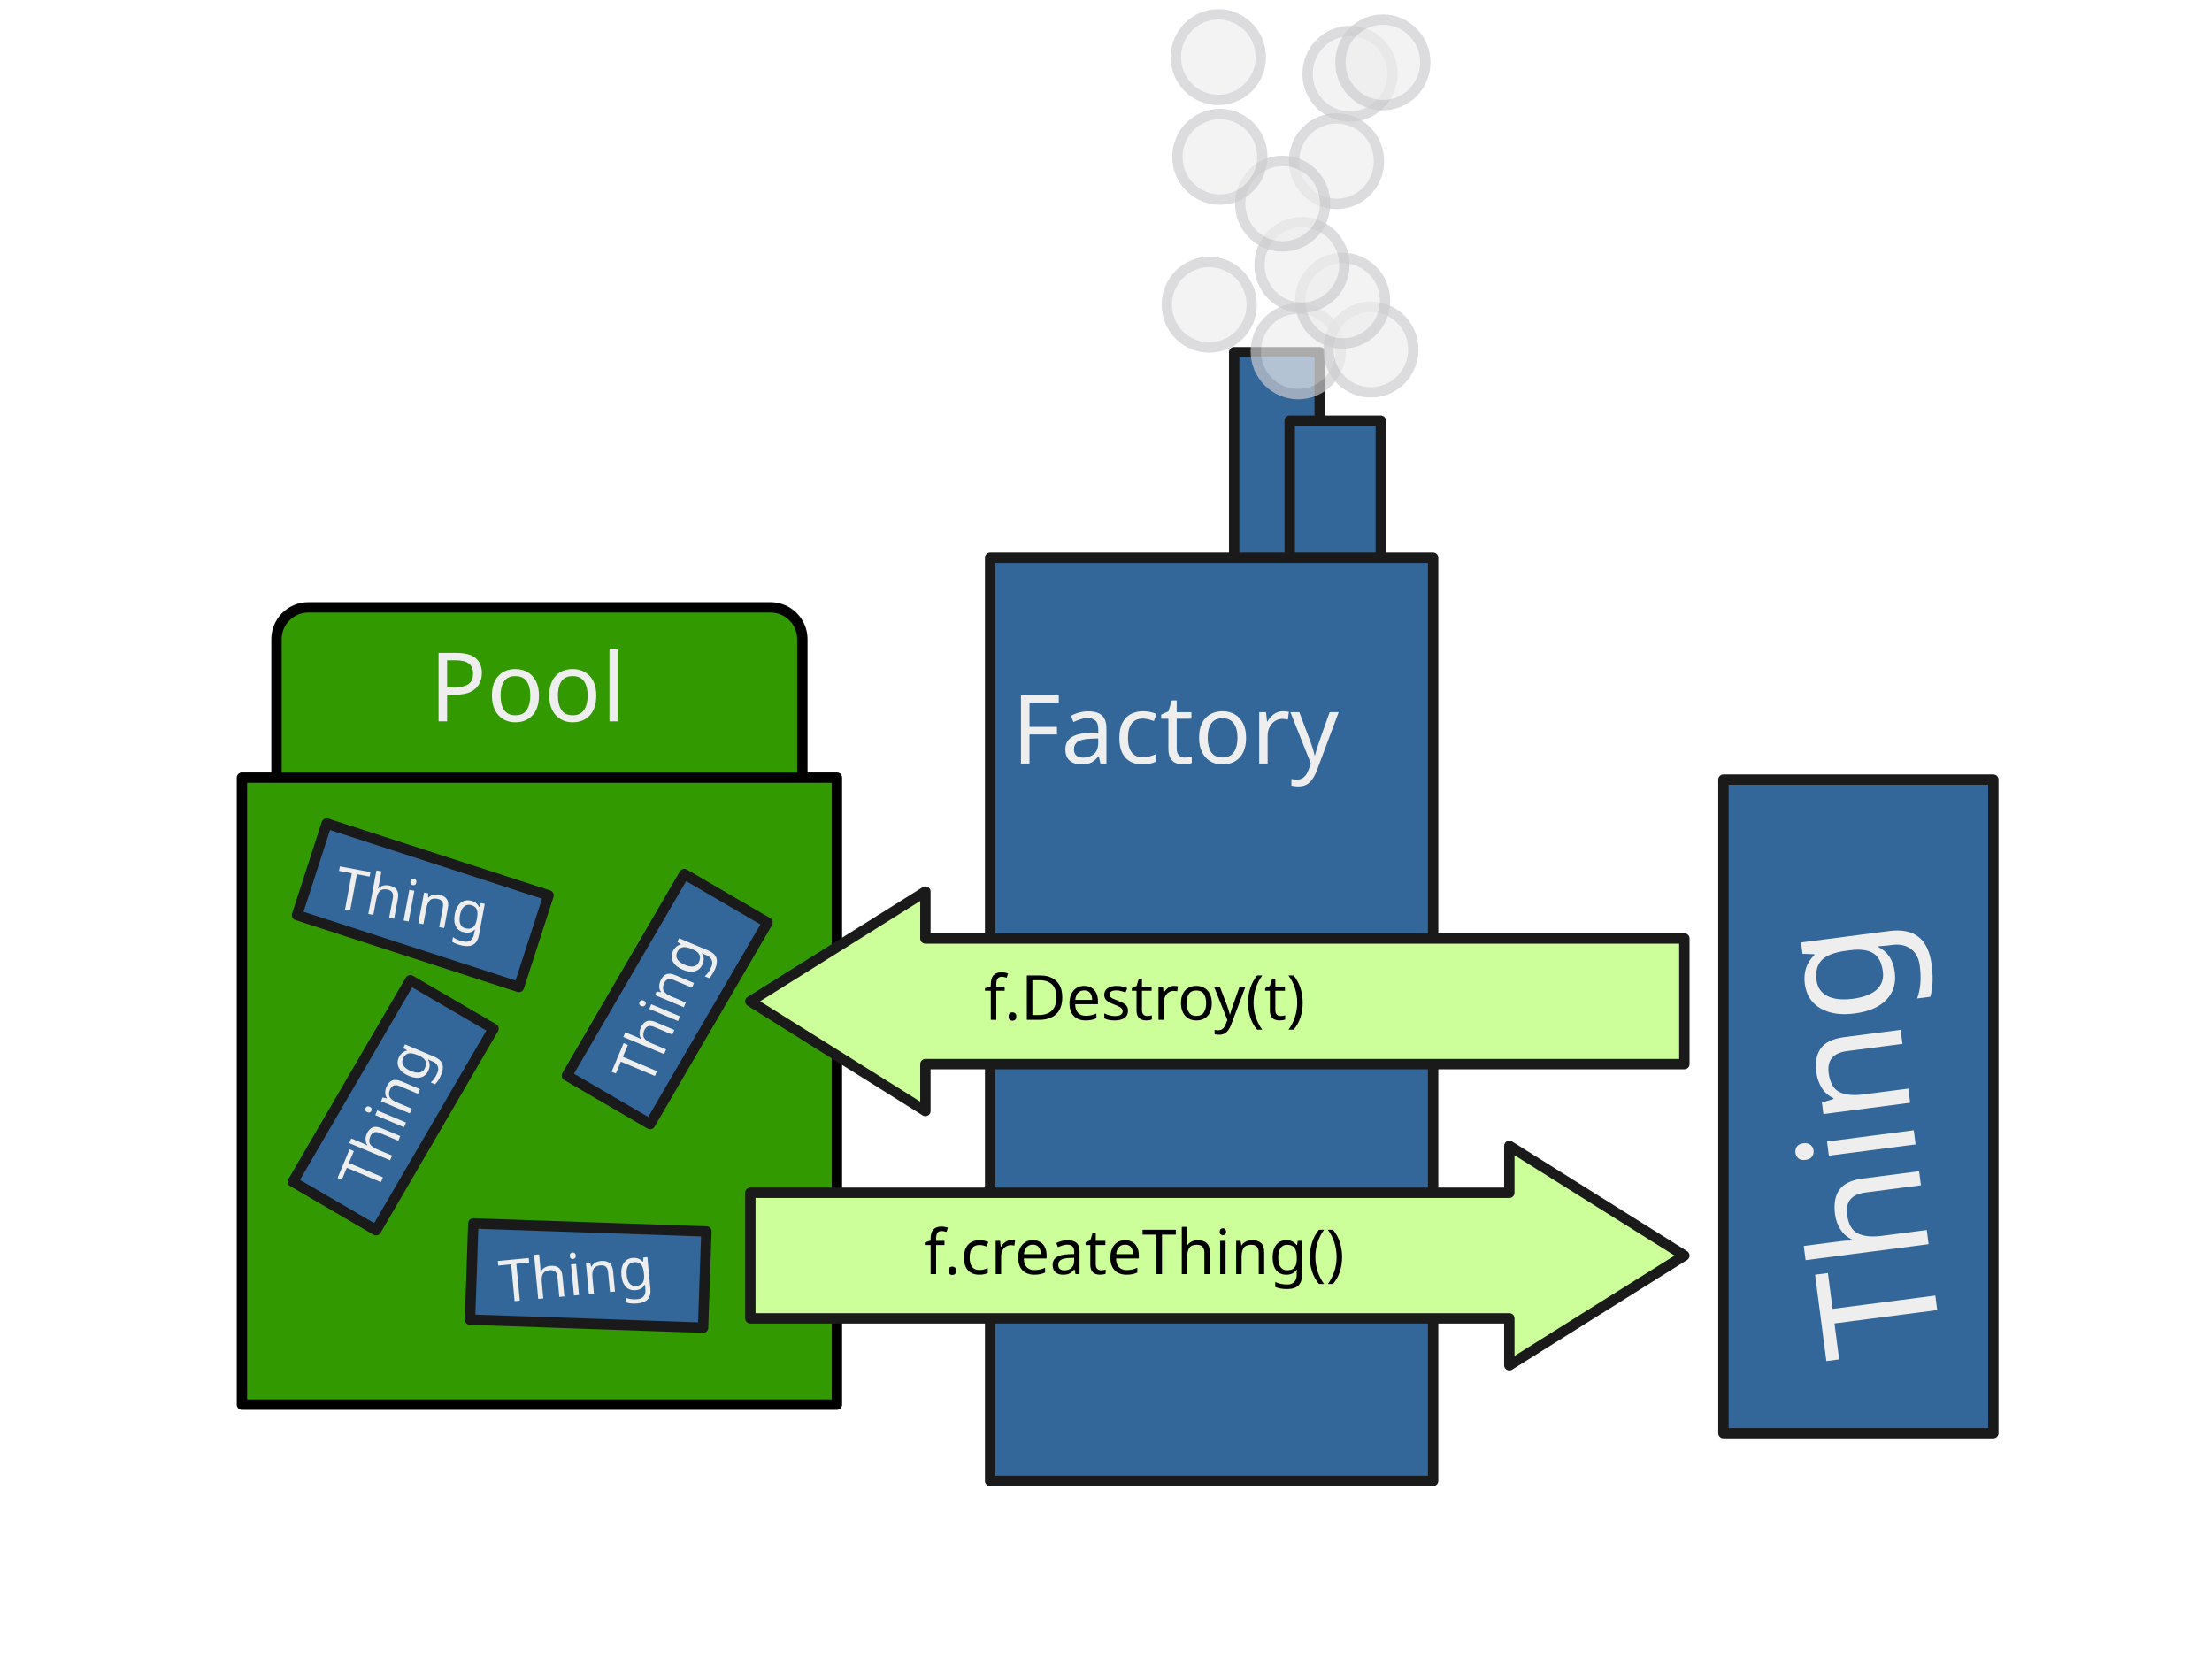
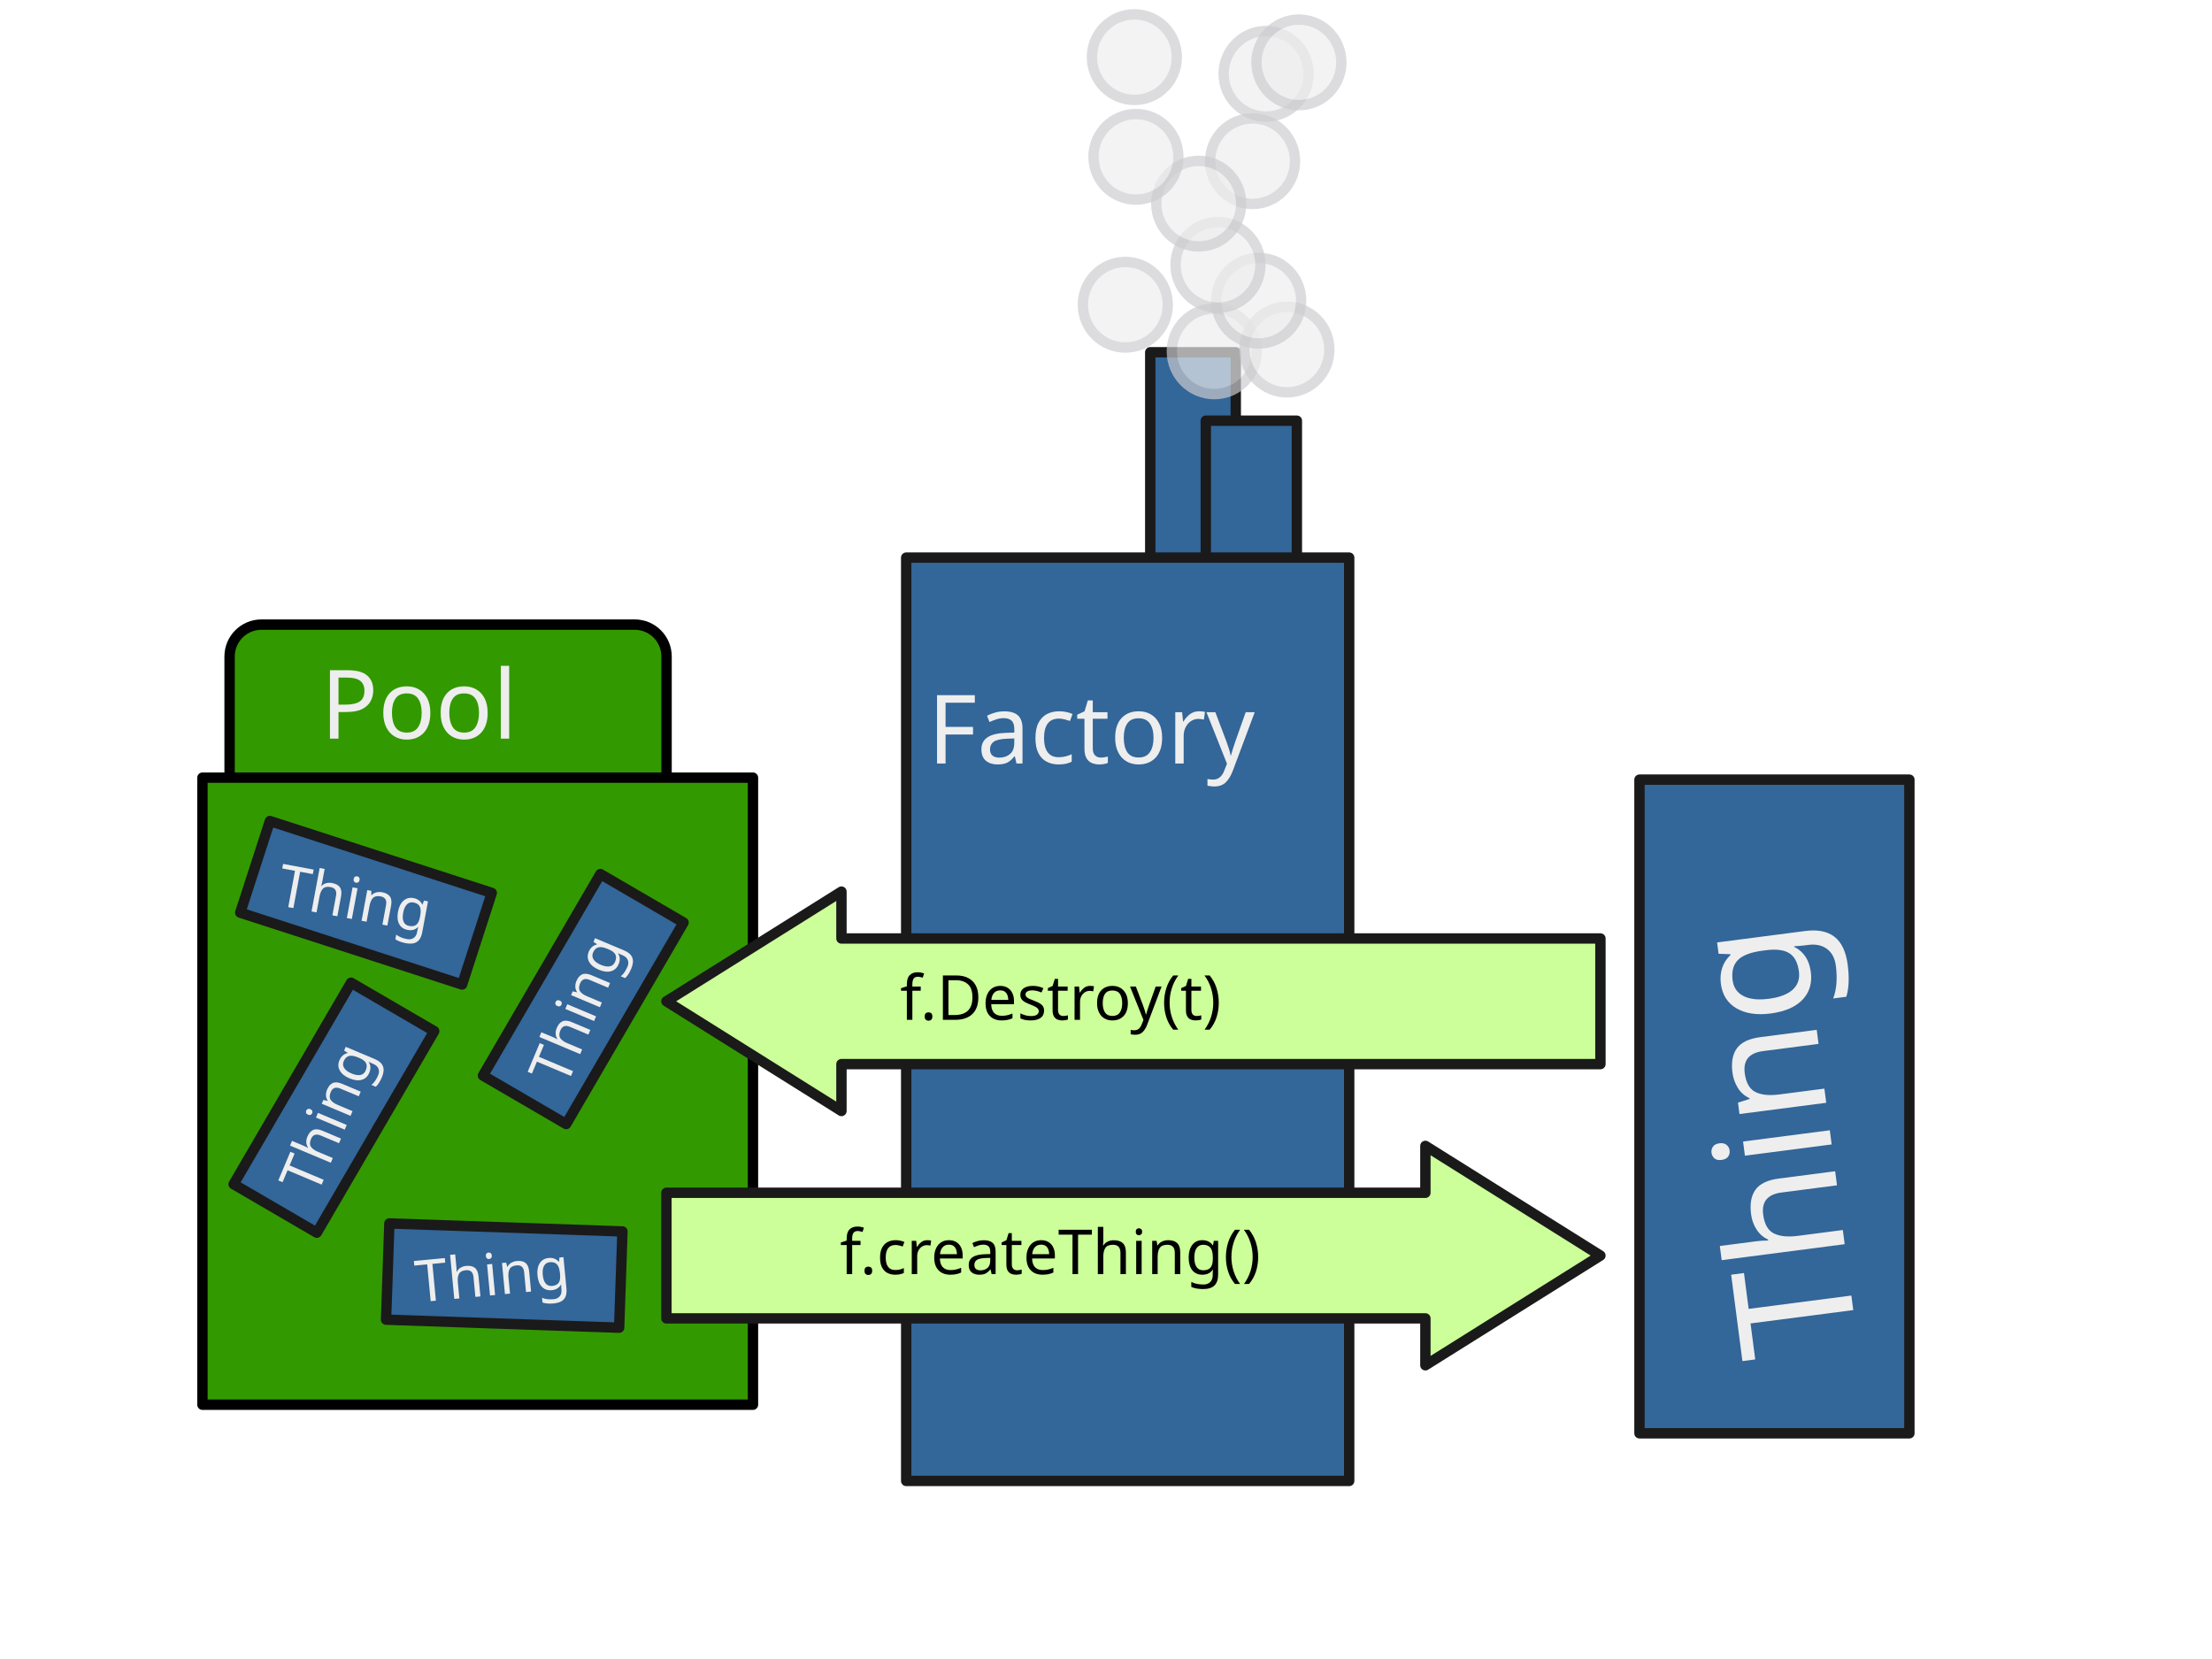
<svg xmlns="http://www.w3.org/2000/svg" width="640" height="480" id="svg2" version="1.1">
  <defs id="defs4" />
  <g id="layer1" transform="translate(0,-572.3622)">
-     <rect style="fill:#339900;fill-opacity:1;stroke:#000000;stroke-width:3;stroke-linecap:round;stroke-linejoin:round;stroke-miterlimit:4;stroke-opacity:1;stroke-dasharray:none" id="rect3119" width="152.143" height="66.429" x="80" y="748.076" ry="9.226" />
-     <rect style="fill:#339900;fill-opacity:1;stroke:#000000;stroke-width:3;stroke-linecap:round;stroke-linejoin:round;stroke-miterlimit:4;stroke-opacity:1;stroke-dasharray:none" id="rect3071" width="172.143" height="181.429" x="70" y="797.362" />
-     <g id="g3066" transform="matrix(0,-1,1,0,-255.5302,1404.469)">
+     <rect style="fill:#339900;fill-opacity:1;stroke:#000000;stroke-width:3;stroke-linecap:round;stroke-linejoin:round;stroke-miterlimit:4;stroke-opacity:1;stroke-dasharray:none" id="rect3119" width="126.429" height="66.429" x="66.429" y="753.076" ry="9.226" />
+     <rect style="fill:#339900;fill-opacity:1;stroke:#000000;stroke-width:3;stroke-linecap:round;stroke-linejoin:round;stroke-miterlimit:4;stroke-opacity:1;stroke-dasharray:none" id="rect3071" width="159.286" height="181.429" x="58.571" y="797.362" />
+     <g id="g3066" transform="matrix(0,-1,1,0,-279.8159,1404.469)">
      <rect y="754.167" x="417.408" height="78.094" width="189.123" id="rect3017" style="fill:#336699;fill-opacity:1;stroke:#1a1a1a;stroke-width:3;stroke-linecap:round;stroke-linejoin:round;stroke-miterlimit:4;stroke-opacity:1;stroke-dasharray:none" />
      <text transform="matrix(0.9904691,-0.1291501,0.128844,0.9928223,0,0)" id="text3019" y="866.759" x="333.679" style="font-size:47.156px;font-style:normal;font-variant:normal;font-weight:normal;font-stretch:normal;line-height:125%;letter-spacing:0px;word-spacing:0px;fill:#eeeeee;fill-opacity:1;stroke:none;font-family:Droid Sans Mono;-inkscape-font-specification:Droid Sans Mono" xml:space="preserve">
        <tspan y="866.759" x="333.679" id="tspan3021">Thing</tspan>
      </text>
    </g>
-     <g id="g3047" transform="matrix(1.334818,0,0,1.334818,97.34897,-201.8803)">
+     <g id="g3047" transform="matrix(1.334818,0,0,1.334818,73.06326,-201.8803)">
      <rect style="fill:#336699;fill-opacity:1;stroke:#1a1a1a;stroke-width:2.247;stroke-linecap:round;stroke-linejoin:round;stroke-miterlimit:4;stroke-opacity:1;stroke-dasharray:none" id="rect3015" width="18.54" height="52.776" x="194.586" y="656.387" />
      <rect y="671.223" x="206.625" height="39.886" width="19.744" id="rect3013" style="fill:#336699;fill-opacity:1;stroke:#1a1a1a;stroke-width:2.247;stroke-linecap:round;stroke-linejoin:round;stroke-miterlimit:4;stroke-opacity:1;stroke-dasharray:none" />
      <rect y="700.903" x="141.686" height="200.134" width="96.025" id="rect2991" style="fill:#336699;fill-opacity:1;stroke:#1a1a1a;stroke-width:2.247;stroke-linecap:round;stroke-linejoin:round;stroke-miterlimit:4;stroke-opacity:1;stroke-dasharray:none" />
      <text transform="scale(0.9949959,1.005029)" id="text3009" y="741.801" x="147.119" style="font-size:20.646px;font-style:normal;font-variant:normal;font-weight:normal;font-stretch:normal;line-height:125%;letter-spacing:0px;word-spacing:0px;fill:#eeeeee;fill-opacity:1;stroke:none;font-family:Droid Sans Mono;-inkscape-font-specification:Droid Sans Mono" xml:space="preserve">
        <tspan y="741.801" x="147.119" id="tspan3011">Factory</tspan>
      </text>
      <path style="opacity:0.685;fill:#eeeeee;fill-opacity:1;stroke:#cccccf;stroke-width:3.91;stroke-linecap:round;stroke-linejoin:round;stroke-miterlimit:4;stroke-opacity:1;stroke-dasharray:none" id="use3993" d="m 373.571,55.357 c 0,8.876 -7.195,16.071 -16.071,16.071 -8.876,0 -16.071,-7.195 -16.071,-16.071 0,-8.876 7.195,-16.071 16.071,-16.071 8.876,0 16.071,7.195 16.071,16.071 z" transform="matrix(0.5725579,0,0,0.5769606,-15.50501,614.1518)" />
      <path style="opacity:0.685;fill:#eeeeee;fill-opacity:1;stroke:#cccccf;stroke-width:3.91;stroke-linecap:round;stroke-linejoin:round;stroke-miterlimit:4;stroke-opacity:1;stroke-dasharray:none" id="use3995" d="m 373.571,55.357 c 0,8.876 -7.195,16.071 -16.071,16.071 -8.876,0 -16.071,-7.195 -16.071,-16.071 0,-8.876 7.195,-16.071 16.071,-16.071 8.876,0 16.071,7.195 16.071,16.071 z" transform="matrix(0.5725579,0,0,0.5769606,-13.5421,560.4832)" />
      <path style="opacity:0.685;fill:#eeeeee;fill-opacity:1;stroke:#cccccf;stroke-width:3.91;stroke-linecap:round;stroke-linejoin:round;stroke-miterlimit:4;stroke-opacity:1;stroke-dasharray:none" id="use3997" d="m 373.571,55.357 c 0,8.876 -7.195,16.071 -16.071,16.071 -8.876,0 -16.071,-7.195 -16.071,-16.071 0,-8.876 7.195,-16.071 16.071,-16.071 8.876,0 16.071,7.195 16.071,16.071 z" transform="matrix(0.5725579,0,0,0.5769606,-2.768717,530.5881)" />
      <path style="opacity:0.685;fill:#eeeeee;fill-opacity:1;stroke:#cccccf;stroke-width:3.91;stroke-linecap:round;stroke-linejoin:round;stroke-miterlimit:4;stroke-opacity:1;stroke-dasharray:none" id="use4015" d="m 373.571,55.357 c 0,8.876 -7.195,16.071 -16.071,16.071 -8.876,0 -16.071,-7.195 -16.071,-16.071 0,-8.876 7.195,-16.071 16.071,-16.071 8.876,0 16.071,7.195 16.071,16.071 z" transform="matrix(0.5725579,0,0,0.5769606,3.779501,624.2478)" />
      <path style="opacity:0.685;fill:#eeeeee;fill-opacity:1;stroke:#cccccf;stroke-width:3.91;stroke-linecap:round;stroke-linejoin:round;stroke-miterlimit:4;stroke-opacity:1;stroke-dasharray:none" id="use4017" d="m 373.571,55.357 c 0,8.876 -7.195,16.071 -16.071,16.071 -8.876,0 -16.071,-7.195 -16.071,-16.071 0,-8.876 7.195,-16.071 16.071,-16.071 8.876,0 16.071,7.195 16.071,16.071 z" transform="matrix(0.5725579,0,0,0.5769606,19.52435,623.8689)" />
      <path style="opacity:0.685;fill:#eeeeee;fill-opacity:1;stroke:#cccccf;stroke-width:3.91;stroke-linecap:round;stroke-linejoin:round;stroke-miterlimit:4;stroke-opacity:1;stroke-dasharray:none" id="use4019" d="m 373.571,55.357 c 0,8.876 -7.195,16.071 -16.071,16.071 -8.876,0 -16.071,-7.195 -16.071,-16.071 0,-8.876 7.195,-16.071 16.071,-16.071 8.876,0 16.071,7.195 16.071,16.071 z" transform="matrix(0.5725579,0,0,0.5769606,13.40173,613.2752)" />
      <path style="opacity:0.685;fill:#eeeeee;fill-opacity:1;stroke:#cccccf;stroke-width:3.91;stroke-linecap:round;stroke-linejoin:round;stroke-miterlimit:4;stroke-opacity:1;stroke-dasharray:none" id="use4021" d="m 373.571,55.357 c 0,8.876 -7.195,16.071 -16.071,16.071 -8.876,0 -16.071,-7.195 -16.071,-16.071 0,-8.876 7.195,-16.071 16.071,-16.071 8.876,0 16.071,7.195 16.071,16.071 z" transform="matrix(0.5725579,0,0,0.5769606,12.07512,583.0292)" />
      <path style="opacity:0.685;fill:#eeeeee;fill-opacity:1;stroke:#cccccf;stroke-width:3.91;stroke-linecap:round;stroke-linejoin:round;stroke-miterlimit:4;stroke-opacity:1;stroke-dasharray:none" id="use4023" d="m 373.571,55.357 c 0,8.876 -7.195,16.071 -16.071,16.071 -8.876,0 -16.071,-7.195 -16.071,-16.071 0,-8.876 7.195,-16.071 16.071,-16.071 8.876,0 16.071,7.195 16.071,16.071 z" transform="matrix(0.5725579,0,0,0.5769606,4.579393,605.5124)" />
      <path style="opacity:0.685;fill:#eeeeee;fill-opacity:1;stroke:#cccccf;stroke-width:3.91;stroke-linecap:round;stroke-linejoin:round;stroke-miterlimit:4;stroke-opacity:1;stroke-dasharray:none" id="use4025" d="m 373.571,55.357 c 0,8.876 -7.195,16.071 -16.071,16.071 -8.876,0 -16.071,-7.195 -16.071,-16.071 0,-8.876 7.195,-16.071 16.071,-16.071 8.876,0 16.071,7.195 16.071,16.071 z" transform="matrix(0.5725579,0,0,0.5769606,0.405778,592.2412)" />
      <path style="opacity:0.685;fill:#eeeeee;fill-opacity:1;stroke:#cccccf;stroke-width:3.91;stroke-linecap:round;stroke-linejoin:round;stroke-miterlimit:4;stroke-opacity:1;stroke-dasharray:none" id="use4027" d="m 373.571,55.357 c 0,8.876 -7.195,16.071 -16.071,16.071 -8.876,0 -16.071,-7.195 -16.071,-16.071 0,-8.876 7.195,-16.071 16.071,-16.071 8.876,0 16.071,7.195 16.071,16.071 z" transform="matrix(0.5725579,0,0,0.5769606,15.00972,564.094)" />
      <path style="opacity:0.685;fill:#eeeeee;fill-opacity:1;stroke:#cccccf;stroke-width:3.91;stroke-linecap:round;stroke-linejoin:round;stroke-miterlimit:4;stroke-opacity:1;stroke-dasharray:none" id="use4029" d="m 373.571,55.357 c 0,8.876 -7.195,16.071 -16.071,16.071 -8.876,0 -16.071,-7.195 -16.071,-16.071 0,-8.876 7.195,-16.071 16.071,-16.071 8.876,0 16.071,7.195 16.071,16.071 z" transform="matrix(0.5725579,0,0,0.5769606,-13.20243,582.0915)" />
      <path style="opacity:0.685;fill:#eeeeee;fill-opacity:1;stroke:#cccccf;stroke-width:3.91;stroke-linecap:round;stroke-linejoin:round;stroke-miterlimit:4;stroke-opacity:1;stroke-dasharray:none" id="use4031" d="m 373.571,55.357 c 0,8.876 -7.195,16.071 -16.071,16.071 -8.876,0 -16.071,-7.195 -16.071,-16.071 0,-8.876 7.195,-16.071 16.071,-16.071 8.876,0 16.071,7.195 16.071,16.071 z" transform="matrix(0.5725579,0,0,0.5769606,22.12034,561.6163)" />
    </g>
-     <g id="g3042" transform="translate(-1.42857,137.1429)">
+     <g id="g3042" transform="translate(-25.71428,137.1429)">
      <path id="rect3003" d="m 438.123,766.759 0,13.567 -219.597,0 0,36.343 219.597,0 0,13.567 50.645,-31.739 z" style="fill:#ccff99;fill-opacity:1;stroke:#1a1a1a;stroke-width:3;stroke-linecap:round;stroke-linejoin:round;stroke-miterlimit:4;stroke-opacity:1;stroke-dasharray:none" />
      <text transform="scale(0.9988142,1.001187)" id="text3023" y="802.911" x="269.049" style="font-size:17.976px;font-style:normal;font-variant:normal;font-weight:normal;font-stretch:normal;line-height:125%;letter-spacing:0px;word-spacing:0px;fill:#000000;fill-opacity:1;stroke:none;font-family:Droid Sans Mono;-inkscape-font-specification:Droid Sans Mono" xml:space="preserve">
        <tspan y="802.911" x="269.049" id="tspan3025">f.createThing()</tspan>
      </text>
    </g>
-     <g transform="matrix(0.3565993,0.01228402,-0.01228402,0.3565993,-2.640364,652.2716)" id="g3079">
+     <g transform="matrix(0.3565993,0.01228402,-0.01228402,0.3565993,-26.92608,652.2716)" id="g3079">
      <rect style="fill:#336699;fill-opacity:1;stroke:#1a1a1a;stroke-width:8.408;stroke-linecap:round;stroke-linejoin:round;stroke-miterlimit:4;stroke-opacity:1;stroke-dasharray:none" id="rect3081" width="189.123" height="78.094" x="417.408" y="754.167" />
      <text xml:space="preserve" style="font-size:47.156px;font-style:normal;font-variant:normal;font-weight:normal;font-stretch:normal;line-height:125%;letter-spacing:0px;word-spacing:0px;fill:#eeeeee;fill-opacity:1;stroke:none;font-family:Droid Sans Mono;-inkscape-font-specification:Droid Sans Mono" x="333.679" y="866.759" id="text3083" transform="matrix(0.9904691,-0.1291501,0.128844,0.9928223,0,0)">
        <tspan id="tspan3085" x="333.679" y="866.759">Thing</tspan>
      </text>
    </g>
-     <g id="g3087" transform="matrix(0.3394433,0.1099648,-0.1099648,0.3394433,35.76763,508.7276)">
+     <g id="g3087" transform="matrix(0.3394433,0.1099648,-0.1099648,0.3394433,19.33906,508.0133)">
      <rect y="754.167" x="417.408" height="78.094" width="189.123" id="rect3089" style="fill:#336699;fill-opacity:1;stroke:#1a1a1a;stroke-width:8.408;stroke-linecap:round;stroke-linejoin:round;stroke-miterlimit:4;stroke-opacity:1;stroke-dasharray:none" />
      <text transform="matrix(0.9904691,-0.1291501,0.128844,0.9928223,0,0)" id="text3091" y="866.759" x="333.679" style="font-size:47.156px;font-style:normal;font-variant:normal;font-weight:normal;font-stretch:normal;line-height:125%;letter-spacing:0px;word-spacing:0px;fill:#eeeeee;fill-opacity:1;stroke:none;font-family:Droid Sans Mono;-inkscape-font-specification:Droid Sans Mono" xml:space="preserve">
        <tspan y="866.759" x="333.679" id="tspan3093">Thing</tspan>
      </text>
    </g>
-     <g transform="matrix(0.1796287,-0.3082978,0.3082978,0.1796287,-143.4696,876.7753)" id="g3095">
+     <g transform="matrix(0.1796287,-0.3082978,0.3082978,0.1796287,-167.7553,876.7753)" id="g3095">
      <rect style="fill:#336699;fill-opacity:1;stroke:#1a1a1a;stroke-width:8.408;stroke-linecap:round;stroke-linejoin:round;stroke-miterlimit:4;stroke-opacity:1;stroke-dasharray:none" id="rect3097" width="189.123" height="78.094" x="417.408" y="754.167" />
      <text xml:space="preserve" style="font-size:47.156px;font-style:normal;font-variant:normal;font-weight:normal;font-stretch:normal;line-height:125%;letter-spacing:0px;word-spacing:0px;fill:#eeeeee;fill-opacity:1;stroke:none;font-family:Droid Sans Mono;-inkscape-font-specification:Droid Sans Mono" x="333.679" y="866.759" id="text3099" transform="matrix(0.9904691,-0.1291501,0.128844,0.9928223,0,0)">
        <tspan id="tspan3101" x="333.679" y="866.759">Thing</tspan>
      </text>
    </g>
-     <g id="g3103" transform="matrix(0.1796287,-0.3082978,0.3082978,0.1796287,-222.7553,907.4896)">
+     <g id="g3103" transform="matrix(0.1796287,-0.3082978,0.3082978,0.1796287,-239.8982,908.2039)">
      <rect y="754.167" x="417.408" height="78.094" width="189.123" id="rect3105" style="fill:#336699;fill-opacity:1;stroke:#1a1a1a;stroke-width:8.408;stroke-linecap:round;stroke-linejoin:round;stroke-miterlimit:4;stroke-opacity:1;stroke-dasharray:none" />
      <text transform="matrix(0.9904691,-0.1291501,0.128844,0.9928223,0,0)" id="text3107" y="866.759" x="333.679" style="font-size:47.156px;font-style:normal;font-variant:normal;font-weight:normal;font-stretch:normal;line-height:125%;letter-spacing:0px;word-spacing:0px;fill:#eeeeee;fill-opacity:1;stroke:none;font-family:Droid Sans Mono;-inkscape-font-specification:Droid Sans Mono" xml:space="preserve">
        <tspan y="866.759" x="333.679" id="tspan3109">Thing</tspan>
      </text>
    </g>
-     <g transform="matrix(-1,0,0,1,705.8663,63.57143)" id="g3111">
+     <g transform="matrix(-1,0,0,1,681.5805,63.57143)" id="g3111">
      <path style="fill:#ccff99;fill-opacity:1;stroke:#1a1a1a;stroke-width:3;stroke-linecap:round;stroke-linejoin:round;stroke-miterlimit:4;stroke-opacity:1;stroke-dasharray:none" d="m 438.123,766.759 0,13.567 -219.597,0 0,36.343 219.597,0 0,13.567 50.645,-31.739 z" id="path3113" />
      <text xml:space="preserve" style="font-size:17.976px;font-style:normal;font-variant:normal;font-weight:normal;font-stretch:normal;line-height:125%;letter-spacing:0px;word-spacing:0px;fill:#000000;fill-opacity:1;stroke:none;font-family:Droid Sans Mono;-inkscape-font-specification:Droid Sans Mono" x="-421.65" y="802.911" id="text3115" transform="scale(-0.9988142,1.001187)">
        <tspan id="tspan3117" x="-421.65" y="802.911">f.Destroy(t)</tspan>
      </text>
    </g>
-     <text transform="scale(0.994996,1.005029)" id="text3009-6" y="777.156" x="124.858" style="font-size:27.559px;font-style:normal;font-variant:normal;font-weight:normal;font-stretch:normal;line-height:125%;letter-spacing:0px;word-spacing:0px;fill:#eeeeee;fill-opacity:1;stroke:none;font-family:Droid Sans Mono;-inkscape-font-specification:Droid Sans Mono" xml:space="preserve">
-       <tspan y="777.156" x="124.858" id="tspan3142">Pool</tspan>
+     <text transform="scale(0.994996,1.005029)" id="text3009-6" y="782.131" x="93.272" style="font-size:27.559px;font-style:normal;font-variant:normal;font-weight:normal;font-stretch:normal;line-height:125%;letter-spacing:0px;word-spacing:0px;fill:#eeeeee;fill-opacity:1;stroke:none;font-family:Droid Sans Mono;-inkscape-font-specification:Droid Sans Mono" xml:space="preserve">
+       <tspan y="782.131" x="93.272" id="tspan3142">Pool</tspan>
    </text>
  </g>
</svg>
